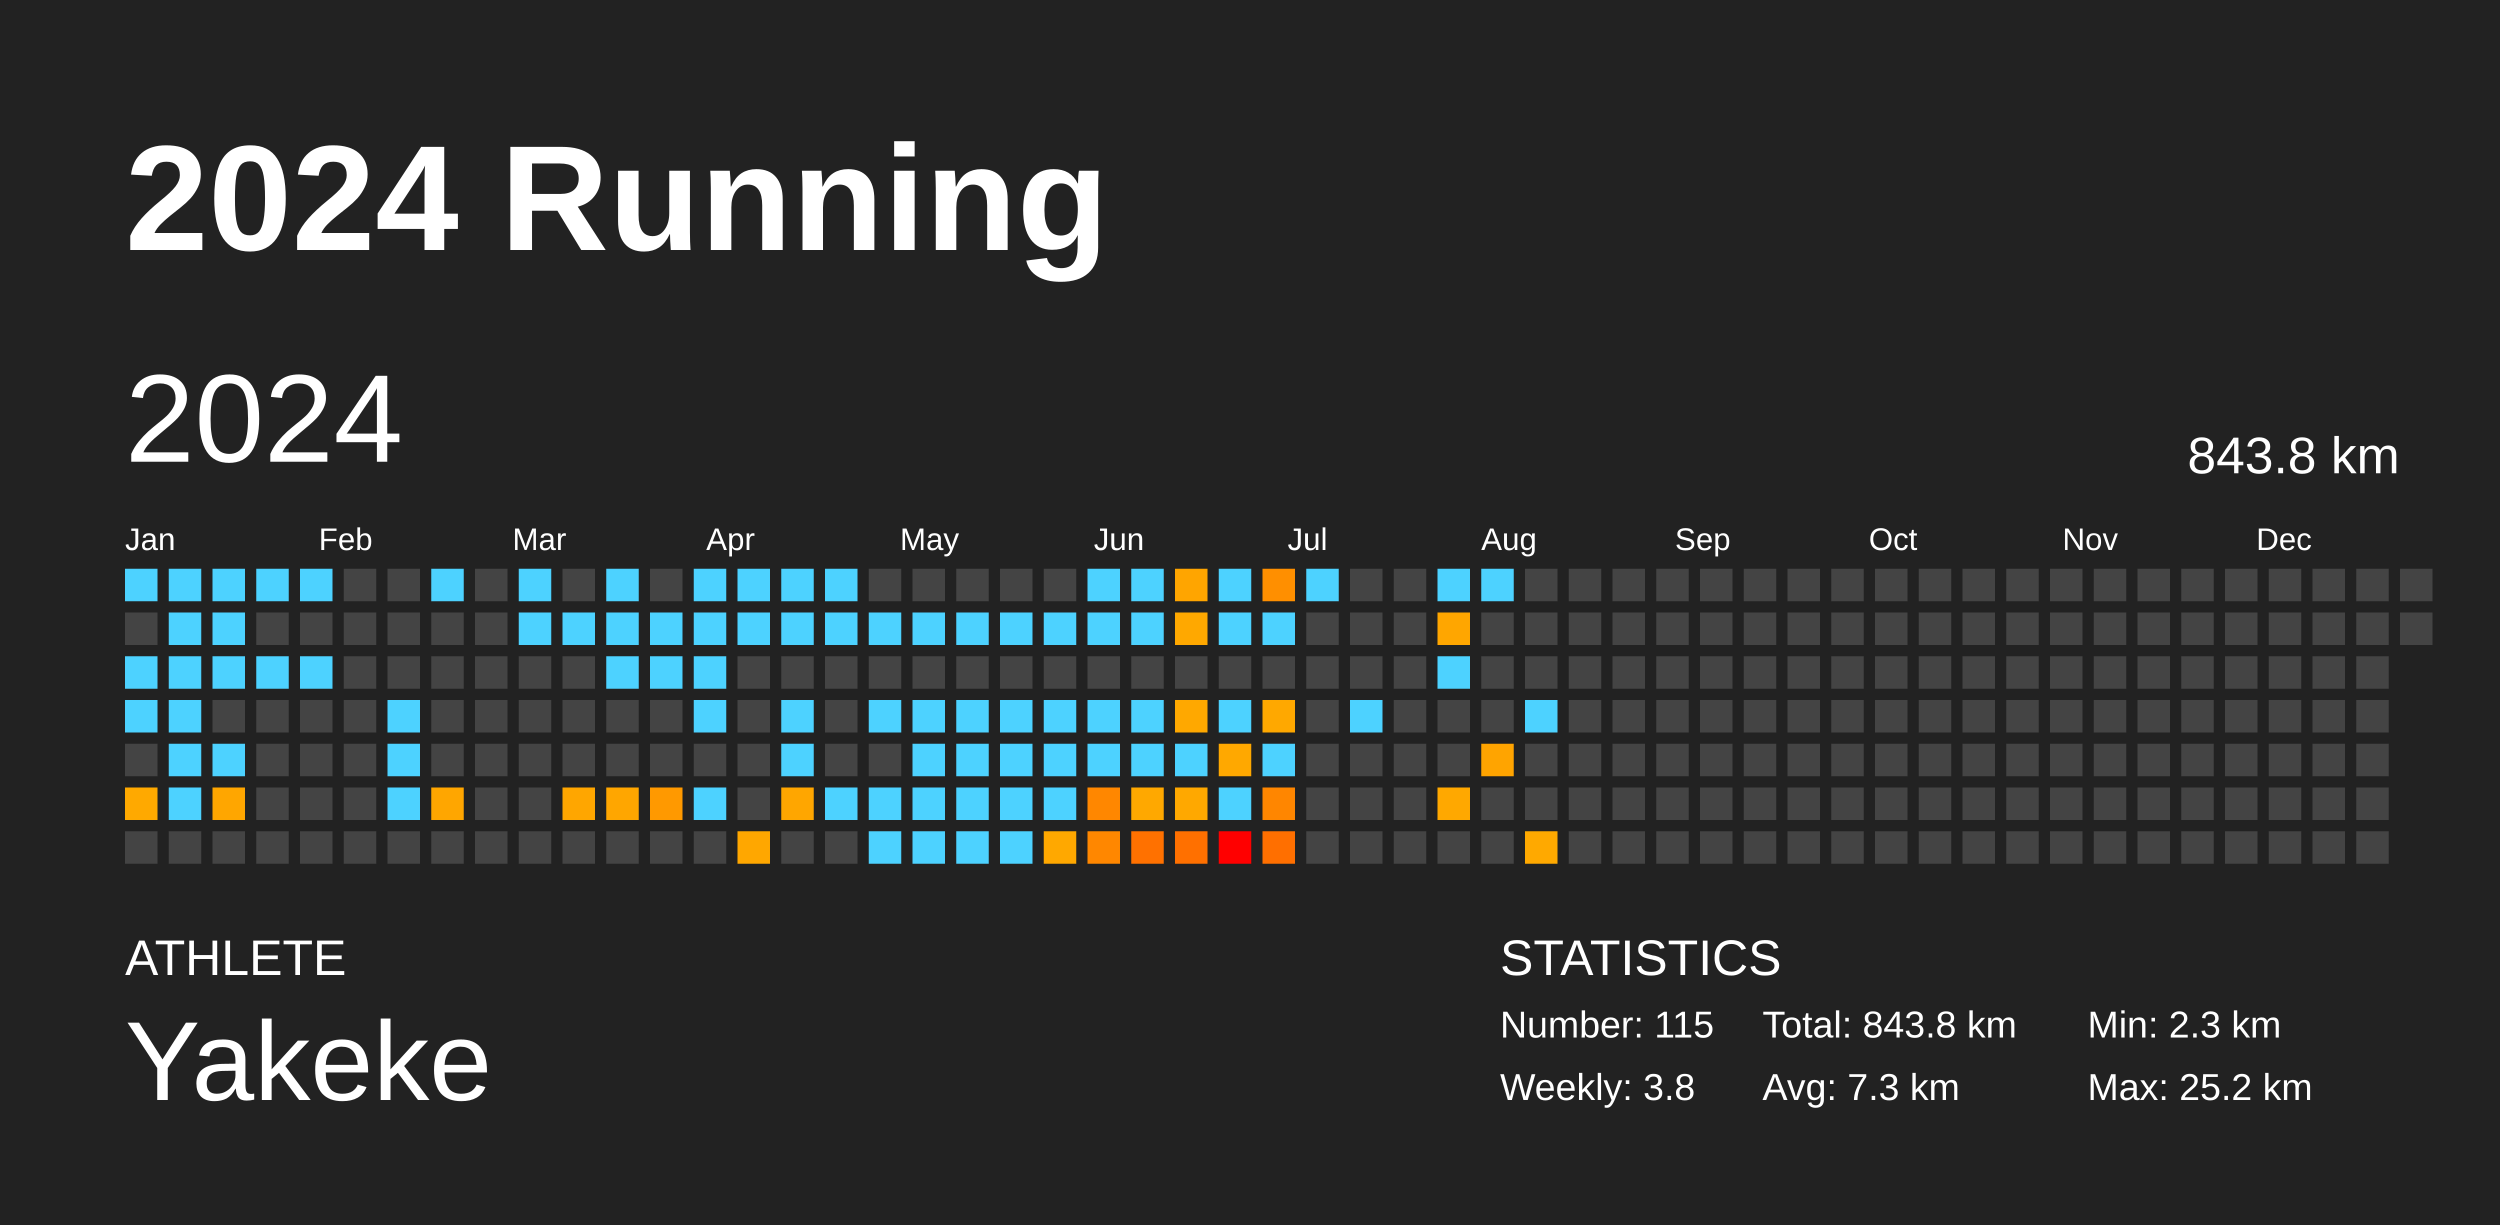
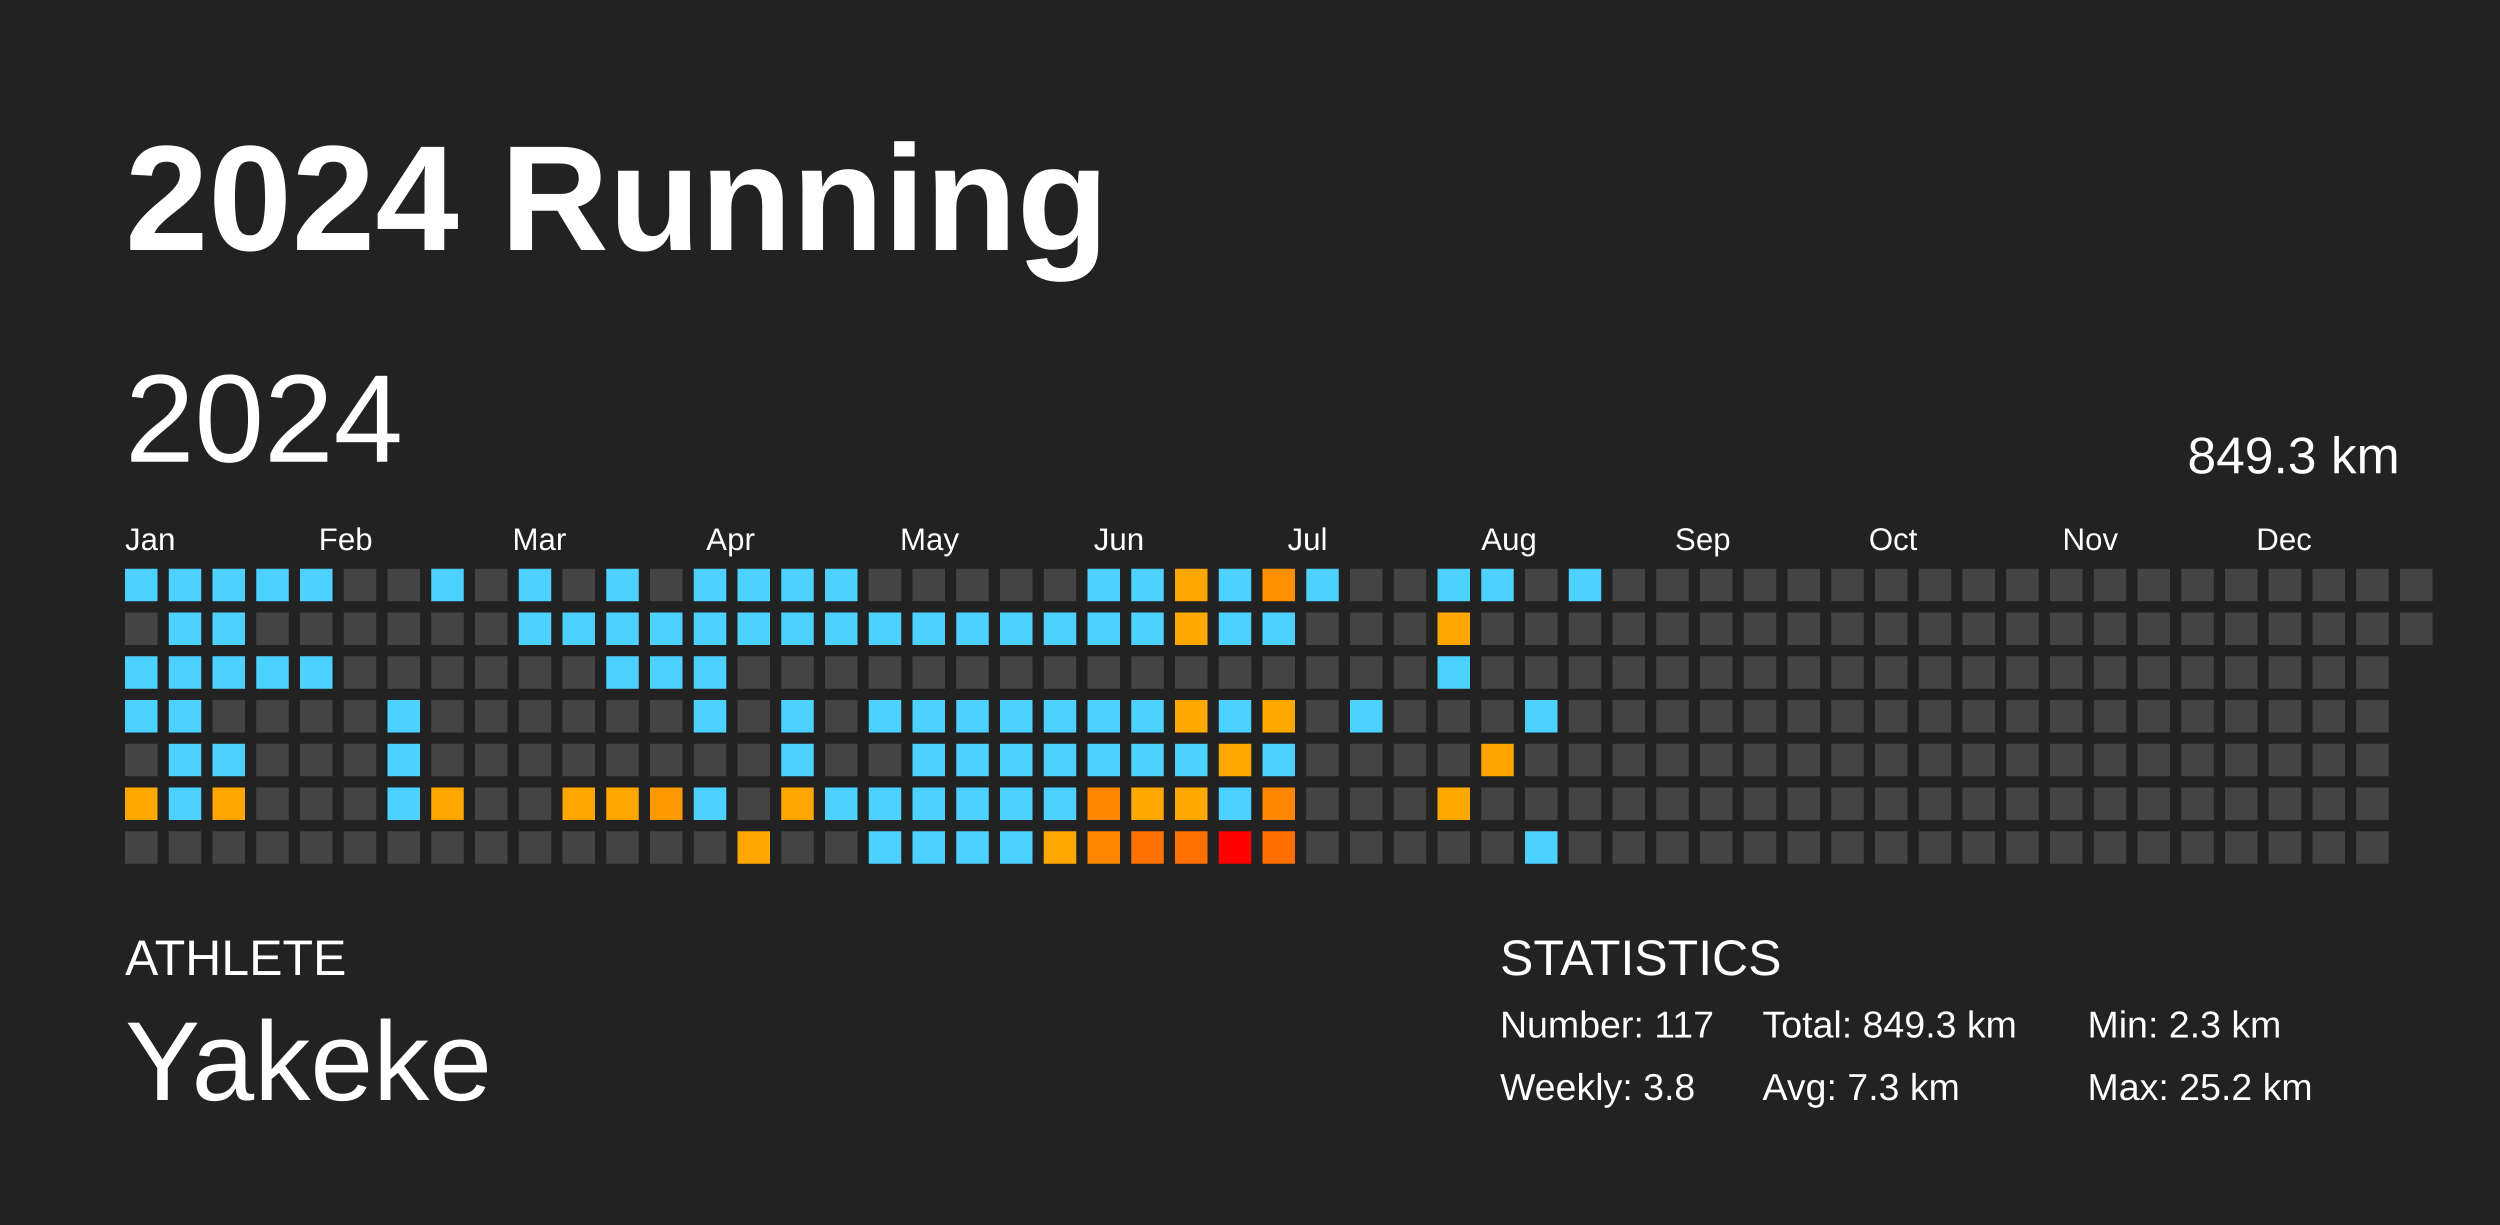
<svg xmlns="http://www.w3.org/2000/svg" baseProfile="full" height="98mm" version="1.1" viewBox="0,0,200,98" width="200mm">
  <defs />
  <rect fill="#222222" height="98" width="200" x="0" y="0" />
  <text fill="#FFFFFF" style="font-size:12px; font-family:Arial; font-weight:bold;" x="10" y="20">2024 Running</text>
  <text fill="#FFFFFF" style="font-size:4px; font-family:Arial" x="10" y="78">ATHLETE</text>
  <text fill="#FFFFFF" style="font-size:9px; font-family:Arial" x="10" y="88">Yakeke</text>
  <text fill="#FFFFFF" style="font-size:4px; font-family:Arial" x="120" y="78">STATISTICS</text>
-   <text fill="#FFFFFF" style="font-size:3px; font-family:Arial" x="120" y="83">Number: 115</text>
+   <text fill="#FFFFFF" style="font-size:3px; font-family:Arial" x="120" y="83">Number: 117</text>
  <text fill="#FFFFFF" style="font-size:3px; font-family:Arial" x="120" y="88">Weekly: 3.8</text>
-   <text fill="#FFFFFF" style="font-size:3px; font-family:Arial" x="141" y="83">Total: 843.8 km</text>
+   <text fill="#FFFFFF" style="font-size:3px; font-family:Arial" x="141" y="83">Total: 849.3 km</text>
  <text fill="#FFFFFF" style="font-size:3px; font-family:Arial" x="141" y="88">Avg: 7.3 km</text>
  <text fill="#FFFFFF" style="font-size:3px; font-family:Arial" x="167" y="83">Min: 2.3 km</text>
  <text fill="#FFFFFF" style="font-size:3px; font-family:Arial" x="167" y="88">Max: 25.2 km</text>
  <text dominant-baseline="hanging" fill="#FFFFFF" style="font-size:10.0px; font-family:Arial;" x="10" y="30">2024</text>
-   <text dominant-baseline="hanging" fill="#FFFFFF" style="font-size:4.125px; font-family:Arial;" x="175" y="35">843.8 km</text>
+   <text dominant-baseline="hanging" fill="#FFFFFF" style="font-size:4.125px; font-family:Arial;" x="175" y="35">849.3 km</text>
  <text fill="#FFFFFF" style="font-size:2.5px; font-family:Arial" x="10.0" y="44">Jan</text>
  <text fill="#FFFFFF" style="font-size:2.5px; font-family:Arial" x="25.5" y="44">Feb</text>
  <text fill="#FFFFFF" style="font-size:2.5px; font-family:Arial" x="41.0" y="44">Mar</text>
  <text fill="#FFFFFF" style="font-size:2.5px; font-family:Arial" x="56.5" y="44">Apr</text>
  <text fill="#FFFFFF" style="font-size:2.5px; font-family:Arial" x="72.0" y="44">May</text>
  <text fill="#FFFFFF" style="font-size:2.5px; font-family:Arial" x="87.5" y="44">Jun</text>
  <text fill="#FFFFFF" style="font-size:2.5px; font-family:Arial" x="103.0" y="44">Jul</text>
  <text fill="#FFFFFF" style="font-size:2.5px; font-family:Arial" x="118.5" y="44">Aug</text>
  <text fill="#FFFFFF" style="font-size:2.5px; font-family:Arial" x="134.0" y="44">Sep</text>
  <text fill="#FFFFFF" style="font-size:2.5px; font-family:Arial" x="149.5" y="44">Oct</text>
  <text fill="#FFFFFF" style="font-size:2.5px; font-family:Arial" x="165.0" y="44">Nov</text>
  <text fill="#FFFFFF" style="font-size:2.5px; font-family:Arial" x="180.5" y="44">Dec</text>
  <rect fill="#4dd2ff" height="2.6" width="2.6" x="10.0" y="45.5" />
  <rect fill="#444444" height="2.6" width="2.6" x="10.0" y="49.0" />
  <rect fill="#4dd2ff" height="2.6" width="2.6" x="10.0" y="52.5" />
  <rect fill="#4dd2ff" height="2.6" width="2.6" x="10.0" y="56.0" />
  <rect fill="#444444" height="2.6" width="2.6" x="10.0" y="59.5" />
  <rect fill="#ffa900" height="2.6" width="2.6" x="10.0" y="63.0" />
  <rect fill="#444444" height="2.6" width="2.6" x="10.0" y="66.5" />
  <rect fill="#4dd2ff" height="2.6" width="2.6" x="13.5" y="45.5" />
  <rect fill="#4dd2ff" height="2.6" width="2.6" x="13.5" y="49.0" />
  <rect fill="#4dd2ff" height="2.6" width="2.6" x="13.5" y="52.5" />
  <rect fill="#4dd2ff" height="2.6" width="2.6" x="13.5" y="56.0" />
  <rect fill="#4dd2ff" height="2.6" width="2.6" x="13.5" y="59.5" />
  <rect fill="#4dd2ff" height="2.6" width="2.6" x="13.5" y="63.0" />
  <rect fill="#444444" height="2.6" width="2.6" x="13.5" y="66.5" />
  <rect fill="#4dd2ff" height="2.6" width="2.6" x="17.0" y="45.5" />
  <rect fill="#4dd2ff" height="2.6" width="2.6" x="17.0" y="49.0" />
  <rect fill="#4dd2ff" height="2.6" width="2.6" x="17.0" y="52.5" />
  <rect fill="#444444" height="2.6" width="2.6" x="17.0" y="56.0" />
  <rect fill="#4dd2ff" height="2.6" width="2.6" x="17.0" y="59.5" />
  <rect fill="#ffa600" height="2.6" width="2.6" x="17.0" y="63.0" />
  <rect fill="#444444" height="2.6" width="2.6" x="17.0" y="66.5" />
  <rect fill="#4dd2ff" height="2.6" width="2.6" x="20.5" y="45.5" />
  <rect fill="#444444" height="2.6" width="2.6" x="20.5" y="49.0" />
  <rect fill="#4dd2ff" height="2.6" width="2.6" x="20.5" y="52.5" />
  <rect fill="#444444" height="2.6" width="2.6" x="20.5" y="56.0" />
  <rect fill="#444444" height="2.6" width="2.6" x="20.5" y="59.5" />
  <rect fill="#444444" height="2.6" width="2.6" x="20.5" y="63.0" />
  <rect fill="#444444" height="2.6" width="2.6" x="20.5" y="66.5" />
  <rect fill="#4dd2ff" height="2.6" width="2.6" x="24.0" y="45.5" />
  <rect fill="#444444" height="2.6" width="2.6" x="24.0" y="49.0" />
  <rect fill="#4dd2ff" height="2.6" width="2.6" x="24.0" y="52.5" />
  <rect fill="#444444" height="2.6" width="2.6" x="24.0" y="56.0" />
  <rect fill="#444444" height="2.6" width="2.6" x="24.0" y="59.5" />
  <rect fill="#444444" height="2.6" width="2.6" x="24.0" y="63.0" />
  <rect fill="#444444" height="2.6" width="2.6" x="24.0" y="66.5" />
  <rect fill="#444444" height="2.6" width="2.6" x="27.5" y="45.5" />
  <rect fill="#444444" height="2.6" width="2.6" x="27.5" y="49.0" />
  <rect fill="#444444" height="2.6" width="2.6" x="27.5" y="52.5" />
  <rect fill="#444444" height="2.6" width="2.6" x="27.5" y="56.0" />
  <rect fill="#444444" height="2.6" width="2.6" x="27.5" y="59.5" />
  <rect fill="#444444" height="2.6" width="2.6" x="27.5" y="63.0" />
  <rect fill="#444444" height="2.6" width="2.6" x="27.5" y="66.5" />
  <rect fill="#444444" height="2.6" width="2.6" x="31.0" y="45.5" />
  <rect fill="#444444" height="2.6" width="2.6" x="31.0" y="49.0" />
  <rect fill="#444444" height="2.6" width="2.6" x="31.0" y="52.5" />
  <rect fill="#4dd2ff" height="2.6" width="2.6" x="31.0" y="56.0" />
  <rect fill="#4dd2ff" height="2.6" width="2.6" x="31.0" y="59.5" />
  <rect fill="#4dd2ff" height="2.6" width="2.6" x="31.0" y="63.0" />
  <rect fill="#444444" height="2.6" width="2.6" x="31.0" y="66.5" />
  <rect fill="#4dd2ff" height="2.6" width="2.6" x="34.5" y="45.5" />
  <rect fill="#444444" height="2.6" width="2.6" x="34.5" y="49.0" />
  <rect fill="#444444" height="2.6" width="2.6" x="34.5" y="52.5" />
  <rect fill="#444444" height="2.6" width="2.6" x="34.5" y="56.0" />
  <rect fill="#444444" height="2.6" width="2.6" x="34.5" y="59.5" />
  <rect fill="#ffa600" height="2.6" width="2.6" x="34.5" y="63.0" />
  <rect fill="#444444" height="2.6" width="2.6" x="34.5" y="66.5" />
  <rect fill="#444444" height="2.6" width="2.6" x="38.0" y="45.5" />
  <rect fill="#444444" height="2.6" width="2.6" x="38.0" y="49.0" />
  <rect fill="#444444" height="2.6" width="2.6" x="38.0" y="52.5" />
  <rect fill="#444444" height="2.6" width="2.6" x="38.0" y="56.0" />
  <rect fill="#444444" height="2.6" width="2.6" x="38.0" y="59.5" />
  <rect fill="#444444" height="2.6" width="2.6" x="38.0" y="63.0" />
  <rect fill="#444444" height="2.6" width="2.6" x="38.0" y="66.5" />
  <rect fill="#4dd2ff" height="2.6" width="2.6" x="41.5" y="45.5" />
  <rect fill="#4dd2ff" height="2.6" width="2.6" x="41.5" y="49.0" />
  <rect fill="#444444" height="2.6" width="2.6" x="41.5" y="52.5" />
  <rect fill="#444444" height="2.6" width="2.6" x="41.5" y="56.0" />
  <rect fill="#444444" height="2.6" width="2.6" x="41.5" y="59.5" />
  <rect fill="#444444" height="2.6" width="2.6" x="41.5" y="63.0" />
  <rect fill="#444444" height="2.6" width="2.6" x="41.5" y="66.5" />
  <rect fill="#444444" height="2.6" width="2.6" x="45.0" y="45.5" />
  <rect fill="#4dd2ff" height="2.6" width="2.6" x="45.0" y="49.0" />
  <rect fill="#444444" height="2.6" width="2.6" x="45.0" y="52.5" />
  <rect fill="#444444" height="2.6" width="2.6" x="45.0" y="56.0" />
  <rect fill="#444444" height="2.6" width="2.6" x="45.0" y="59.5" />
  <rect fill="#ffa600" height="2.6" width="2.6" x="45.0" y="63.0" />
  <rect fill="#444444" height="2.6" width="2.6" x="45.0" y="66.5" />
  <rect fill="#4dd2ff" height="2.6" width="2.6" x="48.5" y="45.5" />
  <rect fill="#4dd2ff" height="2.6" width="2.6" x="48.5" y="49.0" />
  <rect fill="#4dd2ff" height="2.6" width="2.6" x="48.5" y="52.5" />
  <rect fill="#444444" height="2.6" width="2.6" x="48.5" y="56.0" />
  <rect fill="#444444" height="2.6" width="2.6" x="48.5" y="59.5" />
  <rect fill="#ffa600" height="2.6" width="2.6" x="48.5" y="63.0" />
  <rect fill="#444444" height="2.6" width="2.6" x="48.5" y="66.5" />
  <rect fill="#444444" height="2.6" width="2.6" x="52.0" y="45.5" />
  <rect fill="#4dd2ff" height="2.6" width="2.6" x="52.0" y="49.0" />
  <rect fill="#4dd2ff" height="2.6" width="2.6" x="52.0" y="52.5" />
  <rect fill="#444444" height="2.6" width="2.6" x="52.0" y="56.0" />
  <rect fill="#444444" height="2.6" width="2.6" x="52.0" y="59.5" />
  <rect fill="#ff9900" height="2.6" width="2.6" x="52.0" y="63.0" />
  <rect fill="#444444" height="2.6" width="2.6" x="52.0" y="66.5" />
  <rect fill="#4dd2ff" height="2.6" width="2.6" x="55.5" y="45.5" />
  <rect fill="#4dd2ff" height="2.6" width="2.6" x="55.5" y="49.0" />
  <rect fill="#4dd2ff" height="2.6" width="2.6" x="55.5" y="52.5" />
  <rect fill="#4dd2ff" height="2.6" width="2.6" x="55.5" y="56.0" />
  <rect fill="#444444" height="2.6" width="2.6" x="55.5" y="59.5" />
  <rect fill="#4dd2ff" height="2.6" width="2.6" x="55.5" y="63.0" />
  <rect fill="#444444" height="2.6" width="2.6" x="55.5" y="66.5" />
  <rect fill="#4dd2ff" height="2.6" width="2.6" x="59.0" y="45.5" />
  <rect fill="#4dd2ff" height="2.6" width="2.6" x="59.0" y="49.0" />
  <rect fill="#444444" height="2.6" width="2.6" x="59.0" y="52.5" />
  <rect fill="#444444" height="2.6" width="2.6" x="59.0" y="56.0" />
  <rect fill="#444444" height="2.6" width="2.6" x="59.0" y="59.5" />
  <rect fill="#444444" height="2.6" width="2.6" x="59.0" y="63.0" />
  <rect fill="#ffa700" height="2.6" width="2.6" x="59.0" y="66.5" />
  <rect fill="#4dd2ff" height="2.6" width="2.6" x="62.5" y="45.5" />
  <rect fill="#4dd2ff" height="2.6" width="2.6" x="62.5" y="49.0" />
  <rect fill="#444444" height="2.6" width="2.6" x="62.5" y="52.5" />
  <rect fill="#4dd2ff" height="2.6" width="2.6" x="62.5" y="56.0" />
  <rect fill="#4dd2ff" height="2.6" width="2.6" x="62.5" y="59.5" />
  <rect fill="#ffa600" height="2.6" width="2.6" x="62.5" y="63.0" />
  <rect fill="#444444" height="2.6" width="2.6" x="62.5" y="66.5" />
  <rect fill="#4dd2ff" height="2.6" width="2.6" x="66.0" y="45.5" />
  <rect fill="#4dd2ff" height="2.6" width="2.6" x="66.0" y="49.0" />
  <rect fill="#444444" height="2.6" width="2.6" x="66.0" y="52.5" />
  <rect fill="#444444" height="2.6" width="2.6" x="66.0" y="56.0" />
  <rect fill="#444444" height="2.6" width="2.6" x="66.0" y="59.5" />
  <rect fill="#4dd2ff" height="2.6" width="2.6" x="66.0" y="63.0" />
  <rect fill="#444444" height="2.6" width="2.6" x="66.0" y="66.5" />
  <rect fill="#444444" height="2.6" width="2.6" x="69.5" y="45.5" />
  <rect fill="#4dd2ff" height="2.6" width="2.6" x="69.5" y="49.0" />
  <rect fill="#444444" height="2.6" width="2.6" x="69.5" y="52.5" />
  <rect fill="#4dd2ff" height="2.6" width="2.6" x="69.5" y="56.0" />
  <rect fill="#444444" height="2.6" width="2.6" x="69.5" y="59.5" />
  <rect fill="#4dd2ff" height="2.6" width="2.6" x="69.5" y="63.0" />
  <rect fill="#4dd2ff" height="2.6" width="2.6" x="69.5" y="66.5" />
  <rect fill="#444444" height="2.6" width="2.6" x="73.0" y="45.5" />
  <rect fill="#4dd2ff" height="2.6" width="2.6" x="73.0" y="49.0" />
  <rect fill="#444444" height="2.6" width="2.6" x="73.0" y="52.5" />
  <rect fill="#4dd2ff" height="2.6" width="2.6" x="73.0" y="56.0" />
  <rect fill="#4dd2ff" height="2.6" width="2.6" x="73.0" y="59.5" />
  <rect fill="#4dd2ff" height="2.6" width="2.6" x="73.0" y="63.0" />
  <rect fill="#4dd2ff" height="2.6" width="2.6" x="73.0" y="66.5" />
  <rect fill="#444444" height="2.6" width="2.6" x="76.5" y="45.5" />
  <rect fill="#4dd2ff" height="2.6" width="2.6" x="76.5" y="49.0" />
  <rect fill="#444444" height="2.6" width="2.6" x="76.5" y="52.5" />
  <rect fill="#4dd2ff" height="2.6" width="2.6" x="76.5" y="56.0" />
  <rect fill="#4dd2ff" height="2.6" width="2.6" x="76.5" y="59.5" />
  <rect fill="#4dd2ff" height="2.6" width="2.6" x="76.5" y="63.0" />
  <rect fill="#4dd2ff" height="2.6" width="2.6" x="76.5" y="66.5" />
  <rect fill="#444444" height="2.6" width="2.6" x="80.0" y="45.5" />
  <rect fill="#4dd2ff" height="2.6" width="2.6" x="80.0" y="49.0" />
  <rect fill="#444444" height="2.6" width="2.6" x="80.0" y="52.5" />
  <rect fill="#4dd2ff" height="2.6" width="2.6" x="80.0" y="56.0" />
  <rect fill="#4dd2ff" height="2.6" width="2.6" x="80.0" y="59.5" />
  <rect fill="#4dd2ff" height="2.6" width="2.6" x="80.0" y="63.0" />
  <rect fill="#4dd2ff" height="2.6" width="2.6" x="80.0" y="66.5" />
  <rect fill="#444444" height="2.6" width="2.6" x="83.5" y="45.5" />
  <rect fill="#4dd2ff" height="2.6" width="2.6" x="83.5" y="49.0" />
  <rect fill="#444444" height="2.6" width="2.6" x="83.5" y="52.5" />
  <rect fill="#4dd2ff" height="2.6" width="2.6" x="83.5" y="56.0" />
  <rect fill="#4dd2ff" height="2.6" width="2.6" x="83.5" y="59.5" />
  <rect fill="#4dd2ff" height="2.6" width="2.6" x="83.5" y="63.0" />
  <rect fill="#ffa800" height="2.6" width="2.6" x="83.5" y="66.5" />
  <rect fill="#4dd2ff" height="2.6" width="2.6" x="87.0" y="45.5" />
  <rect fill="#4dd2ff" height="2.6" width="2.6" x="87.0" y="49.0" />
  <rect fill="#444444" height="2.6" width="2.6" x="87.0" y="52.5" />
  <rect fill="#4dd2ff" height="2.6" width="2.6" x="87.0" y="56.0" />
  <rect fill="#4dd2ff" height="2.6" width="2.6" x="87.0" y="59.5" />
  <rect fill="#ff8700" height="2.6" width="2.6" x="87.0" y="63.0" />
  <rect fill="#ff8700" height="2.6" width="2.6" x="87.0" y="66.5" />
  <rect fill="#4dd2ff" height="2.6" width="2.6" x="90.5" y="45.5" />
  <rect fill="#4dd2ff" height="2.6" width="2.6" x="90.5" y="49.0" />
  <rect fill="#444444" height="2.6" width="2.6" x="90.5" y="52.5" />
  <rect fill="#4dd2ff" height="2.6" width="2.6" x="90.5" y="56.0" />
  <rect fill="#4dd2ff" height="2.6" width="2.6" x="90.5" y="59.5" />
  <rect fill="#ffa800" height="2.6" width="2.6" x="90.5" y="63.0" />
  <rect fill="#ff7100" height="2.6" width="2.6" x="90.5" y="66.5" />
  <rect fill="#ffa500" height="2.6" width="2.6" x="94.0" y="45.5" />
  <rect fill="#ffa800" height="2.6" width="2.6" x="94.0" y="49.0" />
  <rect fill="#444444" height="2.6" width="2.6" x="94.0" y="52.5" />
  <rect fill="#ffa800" height="2.6" width="2.6" x="94.0" y="56.0" />
  <rect fill="#4dd2ff" height="2.6" width="2.6" x="94.0" y="59.5" />
  <rect fill="#ffa800" height="2.6" width="2.6" x="94.0" y="63.0" />
  <rect fill="#ff7000" height="2.6" width="2.6" x="94.0" y="66.5" />
  <rect fill="#4dd2ff" height="2.6" width="2.6" x="97.5" y="45.5" />
  <rect fill="#4dd2ff" height="2.6" width="2.6" x="97.5" y="49.0" />
  <rect fill="#444444" height="2.6" width="2.6" x="97.5" y="52.5" />
  <rect fill="#4dd2ff" height="2.6" width="2.6" x="97.5" y="56.0" />
  <rect fill="#ffa800" height="2.6" width="2.6" x="97.5" y="59.5" />
  <rect fill="#4dd2ff" height="2.6" width="2.6" x="97.5" y="63.0" />
  <rect fill="red" height="2.6" width="2.6" x="97.5" y="66.5" />
  <rect fill="#ff8f00" height="2.6" width="2.6" x="101.0" y="45.5" />
  <rect fill="#4dd2ff" height="2.6" width="2.6" x="101.0" y="49.0" />
  <rect fill="#444444" height="2.6" width="2.6" x="101.0" y="52.5" />
  <rect fill="#ffa800" height="2.6" width="2.6" x="101.0" y="56.0" />
  <rect fill="#4dd2ff" height="2.6" width="2.6" x="101.0" y="59.5" />
  <rect fill="#ff8600" height="2.6" width="2.6" x="101.0" y="63.0" />
  <rect fill="#ff6f00" height="2.6" width="2.6" x="101.0" y="66.5" />
  <rect fill="#4dd2ff" height="2.6" width="2.6" x="104.5" y="45.5" />
  <rect fill="#444444" height="2.6" width="2.6" x="104.5" y="49.0" />
  <rect fill="#444444" height="2.6" width="2.6" x="104.5" y="52.5" />
  <rect fill="#444444" height="2.6" width="2.6" x="104.5" y="56.0" />
  <rect fill="#444444" height="2.6" width="2.6" x="104.5" y="59.5" />
  <rect fill="#444444" height="2.6" width="2.6" x="104.5" y="63.0" />
  <rect fill="#444444" height="2.6" width="2.6" x="104.5" y="66.5" />
  <rect fill="#444444" height="2.6" width="2.6" x="108.0" y="45.5" />
  <rect fill="#444444" height="2.6" width="2.6" x="108.0" y="49.0" />
  <rect fill="#444444" height="2.6" width="2.6" x="108.0" y="52.5" />
  <rect fill="#4dd2ff" height="2.6" width="2.6" x="108.0" y="56.0" />
  <rect fill="#444444" height="2.6" width="2.6" x="108.0" y="59.5" />
  <rect fill="#444444" height="2.6" width="2.6" x="108.0" y="63.0" />
  <rect fill="#444444" height="2.6" width="2.6" x="108.0" y="66.5" />
  <rect fill="#444444" height="2.6" width="2.6" x="111.5" y="45.5" />
  <rect fill="#444444" height="2.6" width="2.6" x="111.5" y="49.0" />
  <rect fill="#444444" height="2.6" width="2.6" x="111.5" y="52.5" />
  <rect fill="#444444" height="2.6" width="2.6" x="111.5" y="56.0" />
  <rect fill="#444444" height="2.6" width="2.6" x="111.5" y="59.5" />
  <rect fill="#444444" height="2.6" width="2.6" x="111.5" y="63.0" />
  <rect fill="#444444" height="2.6" width="2.6" x="111.5" y="66.5" />
  <rect fill="#4dd2ff" height="2.6" width="2.6" x="115.0" y="45.5" />
  <rect fill="#ffa600" height="2.6" width="2.6" x="115.0" y="49.0" />
  <rect fill="#4dd2ff" height="2.6" width="2.6" x="115.0" y="52.5" />
  <rect fill="#444444" height="2.6" width="2.6" x="115.0" y="56.0" />
  <rect fill="#444444" height="2.6" width="2.6" x="115.0" y="59.5" />
  <rect fill="#ffa800" height="2.6" width="2.6" x="115.0" y="63.0" />
  <rect fill="#444444" height="2.6" width="2.6" x="115.0" y="66.5" />
  <rect fill="#4dd2ff" height="2.6" width="2.6" x="118.5" y="45.5" />
  <rect fill="#444444" height="2.6" width="2.6" x="118.5" y="49.0" />
  <rect fill="#444444" height="2.6" width="2.6" x="118.5" y="52.5" />
  <rect fill="#444444" height="2.6" width="2.6" x="118.5" y="56.0" />
  <rect fill="#ffa400" height="2.6" width="2.6" x="118.5" y="59.5" />
  <rect fill="#444444" height="2.6" width="2.6" x="118.5" y="63.0" />
  <rect fill="#444444" height="2.6" width="2.6" x="118.5" y="66.5" />
  <rect fill="#444444" height="2.6" width="2.6" x="122.0" y="45.5" />
  <rect fill="#444444" height="2.6" width="2.6" x="122.0" y="49.0" />
  <rect fill="#444444" height="2.6" width="2.6" x="122.0" y="52.5" />
  <rect fill="#4dd2ff" height="2.6" width="2.6" x="122.0" y="56.0" />
  <rect fill="#444444" height="2.6" width="2.6" x="122.0" y="59.5" />
  <rect fill="#444444" height="2.6" width="2.6" x="122.0" y="63.0" />
-   <rect fill="#ffa900" height="2.6" width="2.6" x="122.0" y="66.5" />
-   <rect fill="#444444" height="2.6" width="2.6" x="125.5" y="45.5" />
+   <rect fill="#4dd2ff" height="2.6" width="2.6" x="122.0" y="66.5" />
+   <rect fill="#4dd2ff" height="2.6" width="2.6" x="125.5" y="45.5" />
  <rect fill="#444444" height="2.6" width="2.6" x="125.5" y="49.0" />
  <rect fill="#444444" height="2.6" width="2.6" x="125.5" y="52.5" />
  <rect fill="#444444" height="2.6" width="2.6" x="125.5" y="56.0" />
  <rect fill="#444444" height="2.6" width="2.6" x="125.5" y="59.5" />
  <rect fill="#444444" height="2.6" width="2.6" x="125.5" y="63.0" />
  <rect fill="#444444" height="2.6" width="2.6" x="125.5" y="66.5" />
  <rect fill="#444444" height="2.6" width="2.6" x="129.0" y="45.5" />
  <rect fill="#444444" height="2.6" width="2.6" x="129.0" y="49.0" />
  <rect fill="#444444" height="2.6" width="2.6" x="129.0" y="52.5" />
  <rect fill="#444444" height="2.6" width="2.6" x="129.0" y="56.0" />
  <rect fill="#444444" height="2.6" width="2.6" x="129.0" y="59.5" />
  <rect fill="#444444" height="2.6" width="2.6" x="129.0" y="63.0" />
  <rect fill="#444444" height="2.6" width="2.6" x="129.0" y="66.5" />
  <rect fill="#444444" height="2.6" width="2.6" x="132.5" y="45.5" />
  <rect fill="#444444" height="2.6" width="2.6" x="132.5" y="49.0" />
  <rect fill="#444444" height="2.6" width="2.6" x="132.5" y="52.5" />
  <rect fill="#444444" height="2.6" width="2.6" x="132.5" y="56.0" />
  <rect fill="#444444" height="2.6" width="2.6" x="132.5" y="59.5" />
  <rect fill="#444444" height="2.6" width="2.6" x="132.5" y="63.0" />
  <rect fill="#444444" height="2.6" width="2.6" x="132.5" y="66.5" />
  <rect fill="#444444" height="2.6" width="2.6" x="136.0" y="45.5" />
  <rect fill="#444444" height="2.6" width="2.6" x="136.0" y="49.0" />
  <rect fill="#444444" height="2.6" width="2.6" x="136.0" y="52.5" />
  <rect fill="#444444" height="2.6" width="2.6" x="136.0" y="56.0" />
  <rect fill="#444444" height="2.6" width="2.6" x="136.0" y="59.5" />
  <rect fill="#444444" height="2.6" width="2.6" x="136.0" y="63.0" />
  <rect fill="#444444" height="2.6" width="2.6" x="136.0" y="66.5" />
  <rect fill="#444444" height="2.6" width="2.6" x="139.5" y="45.5" />
  <rect fill="#444444" height="2.6" width="2.6" x="139.5" y="49.0" />
  <rect fill="#444444" height="2.6" width="2.6" x="139.5" y="52.5" />
  <rect fill="#444444" height="2.6" width="2.6" x="139.5" y="56.0" />
  <rect fill="#444444" height="2.6" width="2.6" x="139.5" y="59.5" />
  <rect fill="#444444" height="2.6" width="2.6" x="139.5" y="63.0" />
  <rect fill="#444444" height="2.6" width="2.6" x="139.5" y="66.5" />
  <rect fill="#444444" height="2.6" width="2.6" x="143.0" y="45.5" />
  <rect fill="#444444" height="2.6" width="2.6" x="143.0" y="49.0" />
  <rect fill="#444444" height="2.6" width="2.6" x="143.0" y="52.5" />
  <rect fill="#444444" height="2.6" width="2.6" x="143.0" y="56.0" />
  <rect fill="#444444" height="2.6" width="2.6" x="143.0" y="59.5" />
  <rect fill="#444444" height="2.6" width="2.6" x="143.0" y="63.0" />
  <rect fill="#444444" height="2.6" width="2.6" x="143.0" y="66.5" />
  <rect fill="#444444" height="2.6" width="2.6" x="146.5" y="45.5" />
  <rect fill="#444444" height="2.6" width="2.6" x="146.5" y="49.0" />
  <rect fill="#444444" height="2.6" width="2.6" x="146.5" y="52.5" />
  <rect fill="#444444" height="2.6" width="2.6" x="146.5" y="56.0" />
  <rect fill="#444444" height="2.6" width="2.6" x="146.5" y="59.5" />
  <rect fill="#444444" height="2.6" width="2.6" x="146.5" y="63.0" />
  <rect fill="#444444" height="2.6" width="2.6" x="146.5" y="66.5" />
  <rect fill="#444444" height="2.6" width="2.6" x="150.0" y="45.5" />
  <rect fill="#444444" height="2.6" width="2.6" x="150.0" y="49.0" />
  <rect fill="#444444" height="2.6" width="2.6" x="150.0" y="52.5" />
  <rect fill="#444444" height="2.6" width="2.6" x="150.0" y="56.0" />
  <rect fill="#444444" height="2.6" width="2.6" x="150.0" y="59.5" />
  <rect fill="#444444" height="2.6" width="2.6" x="150.0" y="63.0" />
  <rect fill="#444444" height="2.6" width="2.6" x="150.0" y="66.5" />
  <rect fill="#444444" height="2.6" width="2.6" x="153.5" y="45.5" />
  <rect fill="#444444" height="2.6" width="2.6" x="153.5" y="49.0" />
  <rect fill="#444444" height="2.6" width="2.6" x="153.5" y="52.5" />
  <rect fill="#444444" height="2.6" width="2.6" x="153.5" y="56.0" />
  <rect fill="#444444" height="2.6" width="2.6" x="153.5" y="59.5" />
  <rect fill="#444444" height="2.6" width="2.6" x="153.5" y="63.0" />
  <rect fill="#444444" height="2.6" width="2.6" x="153.5" y="66.5" />
  <rect fill="#444444" height="2.6" width="2.6" x="157.0" y="45.5" />
  <rect fill="#444444" height="2.6" width="2.6" x="157.0" y="49.0" />
  <rect fill="#444444" height="2.6" width="2.6" x="157.0" y="52.5" />
  <rect fill="#444444" height="2.6" width="2.6" x="157.0" y="56.0" />
  <rect fill="#444444" height="2.6" width="2.6" x="157.0" y="59.5" />
  <rect fill="#444444" height="2.6" width="2.6" x="157.0" y="63.0" />
  <rect fill="#444444" height="2.6" width="2.6" x="157.0" y="66.5" />
  <rect fill="#444444" height="2.6" width="2.6" x="160.5" y="45.5" />
  <rect fill="#444444" height="2.6" width="2.6" x="160.5" y="49.0" />
  <rect fill="#444444" height="2.6" width="2.6" x="160.5" y="52.5" />
  <rect fill="#444444" height="2.6" width="2.6" x="160.5" y="56.0" />
  <rect fill="#444444" height="2.6" width="2.6" x="160.5" y="59.5" />
  <rect fill="#444444" height="2.6" width="2.6" x="160.5" y="63.0" />
  <rect fill="#444444" height="2.6" width="2.6" x="160.5" y="66.5" />
  <rect fill="#444444" height="2.6" width="2.6" x="164.0" y="45.5" />
  <rect fill="#444444" height="2.6" width="2.6" x="164.0" y="49.0" />
  <rect fill="#444444" height="2.6" width="2.6" x="164.0" y="52.5" />
  <rect fill="#444444" height="2.6" width="2.6" x="164.0" y="56.0" />
  <rect fill="#444444" height="2.6" width="2.6" x="164.0" y="59.5" />
  <rect fill="#444444" height="2.6" width="2.6" x="164.0" y="63.0" />
  <rect fill="#444444" height="2.6" width="2.6" x="164.0" y="66.5" />
  <rect fill="#444444" height="2.6" width="2.6" x="167.5" y="45.5" />
  <rect fill="#444444" height="2.6" width="2.6" x="167.5" y="49.0" />
  <rect fill="#444444" height="2.6" width="2.6" x="167.5" y="52.5" />
  <rect fill="#444444" height="2.6" width="2.6" x="167.5" y="56.0" />
  <rect fill="#444444" height="2.6" width="2.6" x="167.5" y="59.5" />
  <rect fill="#444444" height="2.6" width="2.6" x="167.5" y="63.0" />
  <rect fill="#444444" height="2.6" width="2.6" x="167.5" y="66.5" />
  <rect fill="#444444" height="2.6" width="2.6" x="171.0" y="45.5" />
  <rect fill="#444444" height="2.6" width="2.6" x="171.0" y="49.0" />
  <rect fill="#444444" height="2.6" width="2.6" x="171.0" y="52.5" />
  <rect fill="#444444" height="2.6" width="2.6" x="171.0" y="56.0" />
  <rect fill="#444444" height="2.6" width="2.6" x="171.0" y="59.5" />
  <rect fill="#444444" height="2.6" width="2.6" x="171.0" y="63.0" />
  <rect fill="#444444" height="2.6" width="2.6" x="171.0" y="66.5" />
  <rect fill="#444444" height="2.6" width="2.6" x="174.5" y="45.5" />
  <rect fill="#444444" height="2.6" width="2.6" x="174.5" y="49.0" />
  <rect fill="#444444" height="2.6" width="2.6" x="174.5" y="52.5" />
  <rect fill="#444444" height="2.6" width="2.6" x="174.5" y="56.0" />
  <rect fill="#444444" height="2.6" width="2.6" x="174.5" y="59.5" />
  <rect fill="#444444" height="2.6" width="2.6" x="174.5" y="63.0" />
  <rect fill="#444444" height="2.6" width="2.6" x="174.5" y="66.5" />
  <rect fill="#444444" height="2.6" width="2.6" x="178.0" y="45.5" />
  <rect fill="#444444" height="2.6" width="2.6" x="178.0" y="49.0" />
  <rect fill="#444444" height="2.6" width="2.6" x="178.0" y="52.5" />
  <rect fill="#444444" height="2.6" width="2.6" x="178.0" y="56.0" />
  <rect fill="#444444" height="2.6" width="2.6" x="178.0" y="59.5" />
  <rect fill="#444444" height="2.6" width="2.6" x="178.0" y="63.0" />
  <rect fill="#444444" height="2.6" width="2.6" x="178.0" y="66.5" />
  <rect fill="#444444" height="2.6" width="2.6" x="181.5" y="45.5" />
  <rect fill="#444444" height="2.6" width="2.6" x="181.5" y="49.0" />
  <rect fill="#444444" height="2.6" width="2.6" x="181.5" y="52.5" />
  <rect fill="#444444" height="2.6" width="2.6" x="181.5" y="56.0" />
  <rect fill="#444444" height="2.6" width="2.6" x="181.5" y="59.5" />
  <rect fill="#444444" height="2.6" width="2.6" x="181.5" y="63.0" />
  <rect fill="#444444" height="2.6" width="2.6" x="181.5" y="66.5" />
  <rect fill="#444444" height="2.6" width="2.6" x="185.0" y="45.5" />
  <rect fill="#444444" height="2.6" width="2.6" x="185.0" y="49.0" />
  <rect fill="#444444" height="2.6" width="2.6" x="185.0" y="52.5" />
  <rect fill="#444444" height="2.6" width="2.6" x="185.0" y="56.0" />
  <rect fill="#444444" height="2.6" width="2.6" x="185.0" y="59.5" />
  <rect fill="#444444" height="2.6" width="2.6" x="185.0" y="63.0" />
  <rect fill="#444444" height="2.6" width="2.6" x="185.0" y="66.5" />
  <rect fill="#444444" height="2.6" width="2.6" x="188.5" y="45.5" />
  <rect fill="#444444" height="2.6" width="2.6" x="188.5" y="49.0" />
  <rect fill="#444444" height="2.6" width="2.6" x="188.5" y="52.5" />
  <rect fill="#444444" height="2.6" width="2.6" x="188.5" y="56.0" />
  <rect fill="#444444" height="2.6" width="2.6" x="188.5" y="59.5" />
  <rect fill="#444444" height="2.6" width="2.6" x="188.5" y="63.0" />
  <rect fill="#444444" height="2.6" width="2.6" x="188.5" y="66.5" />
  <rect fill="#444444" height="2.6" width="2.6" x="192.0" y="45.5" />
  <rect fill="#444444" height="2.6" width="2.6" x="192.0" y="49.0" />
</svg>
